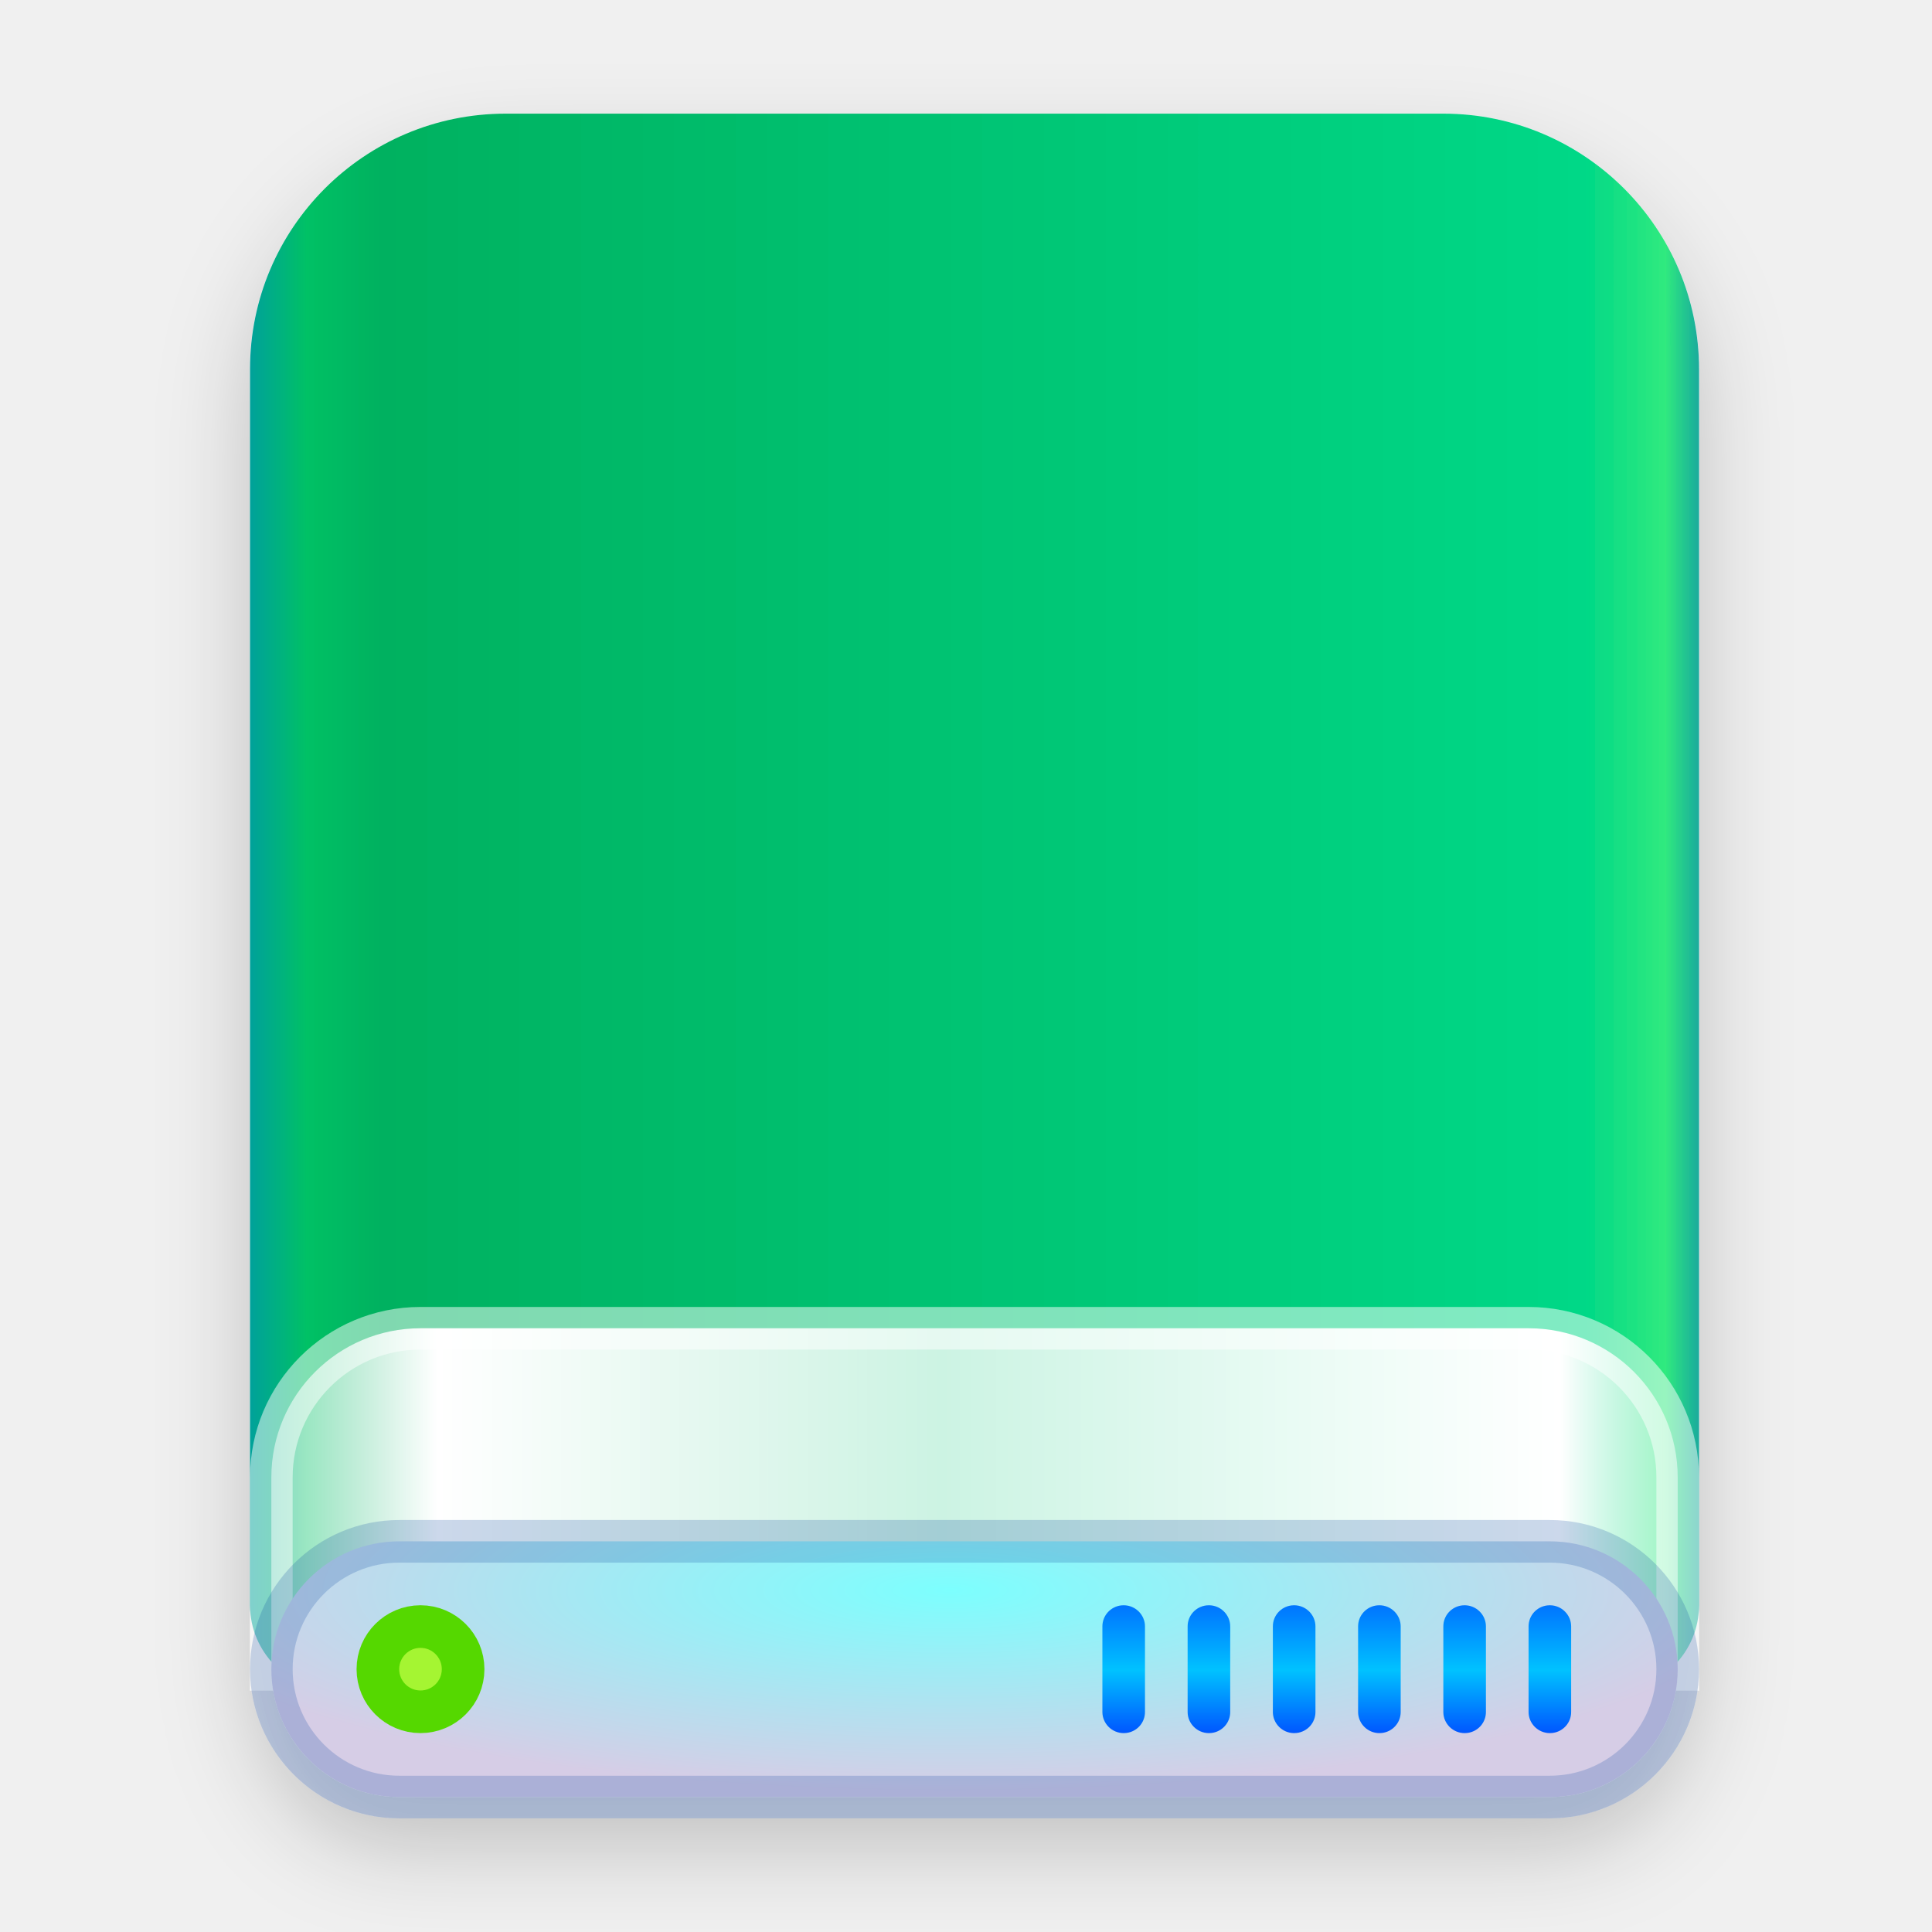
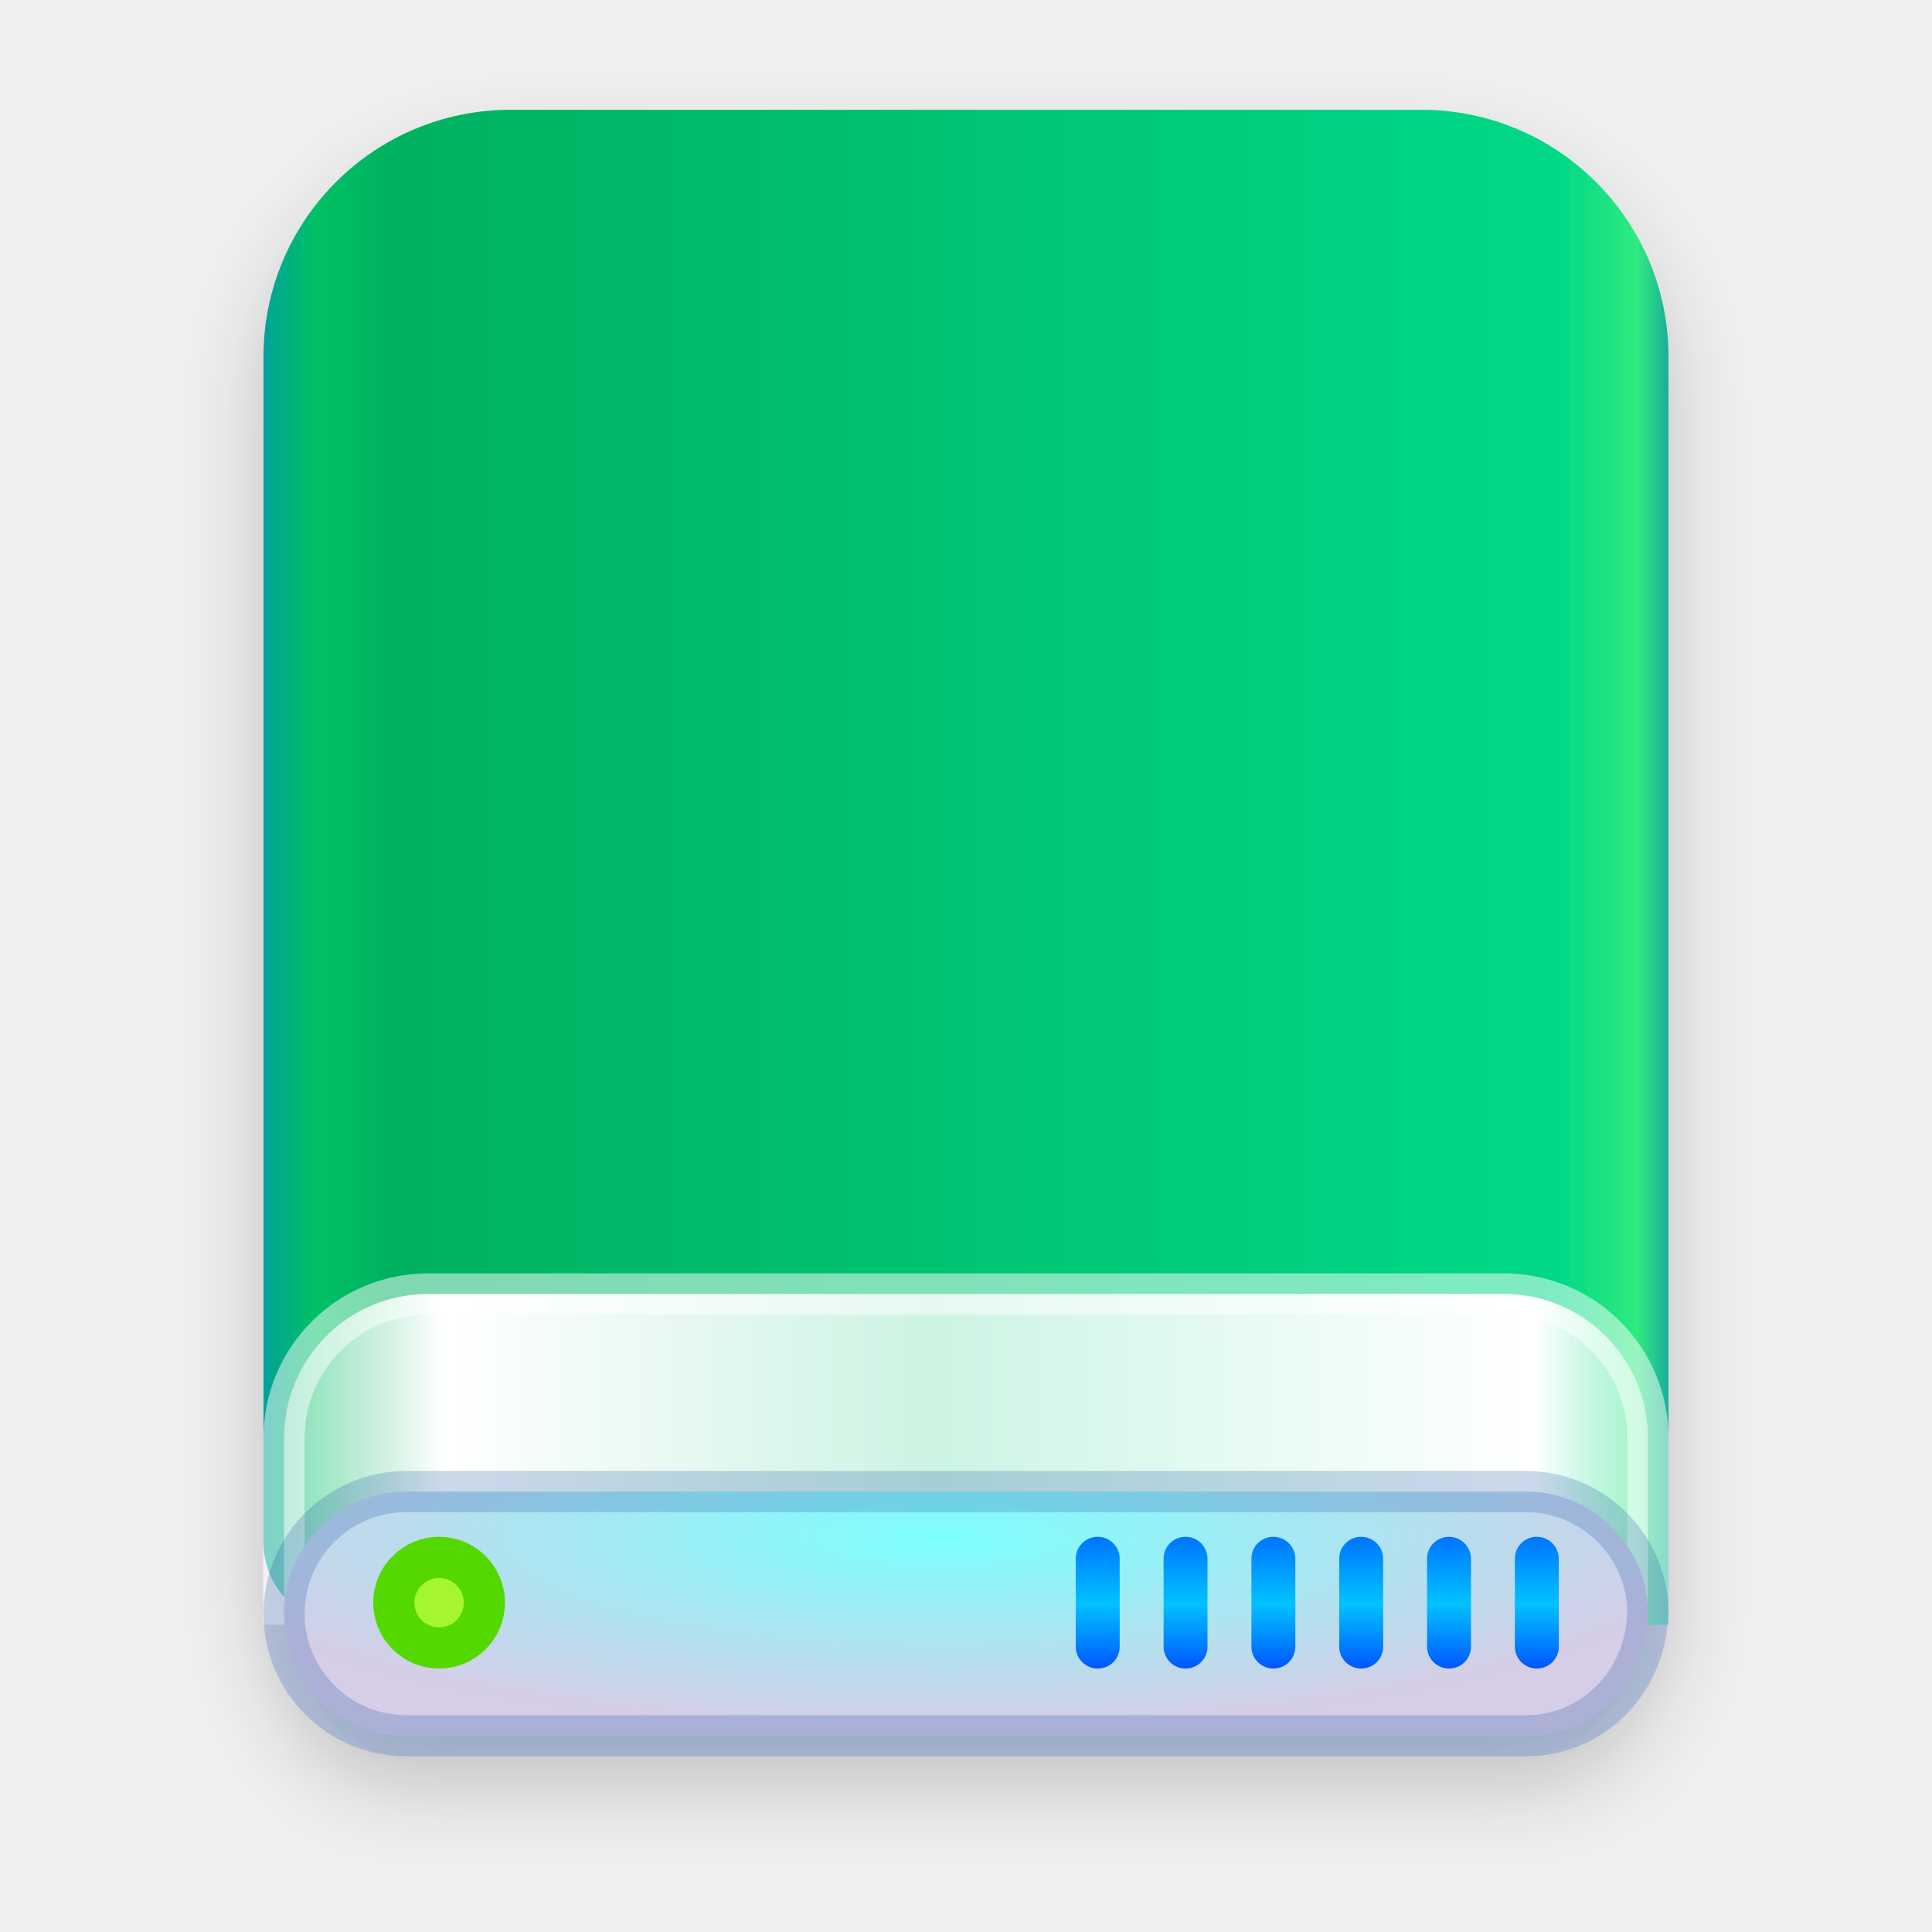
- <svg xmlns="http://www.w3.org/2000/svg" width="85px" height="85px" viewBox="0 0 85 85" version="1.1">
+ <svg xmlns="http://www.w3.org/2000/svg" width="88px" height="88px" viewBox="0 0 88 88" version="1.1">
  <defs>
    <filter x="-18.8%" y="-16.0%" width="137.5%" height="132.0%" filterUnits="objectBoundingBox" id="filter-1">
      <feOffset dx="0" dy="2" in="SourceAlpha" result="shadowOffsetOuter1" />
      <feGaussianBlur stdDeviation="2" in="shadowOffsetOuter1" result="shadowBlurOuter1" />
-       <feComposite in="shadowBlurOuter1" in2="SourceAlpha" operator="out" result="shadowBlurOuter1" />
      <feColorMatrix values="0 0 0 0 0   0 0 0 0 0   0 0 0 0 0  0 0 0 0.2 0" type="matrix" in="shadowBlurOuter1" result="shadowMatrixOuter1" />
      <feMerge>
        <feMergeNode in="shadowMatrixOuter1" />
        <feMergeNode in="SourceGraphic" />
      </feMerge>
    </filter>
    <linearGradient x1="102.549%" y1="57.682%" x2="-2.652%" y2="57.682%" id="linearGradient-2">
      <stop stop-color="#0067BC" offset="0%" />
      <stop stop-color="#30EA7F" offset="4.571%" />
      <stop stop-color="#00D887" offset="9.931%" />
      <stop stop-color="#00B160" offset="88.945%" />
      <stop stop-color="#00C165" offset="93.793%" />
      <stop stop-color="#008CBD" offset="100%" />
    </linearGradient>
    <linearGradient x1="100%" y1="56.43%" x2="0%" y2="56.43%" id="linearGradient-3">
      <stop stop-color="#FFFFFF" stop-opacity="0.5" offset="0%" />
      <stop stop-color="#FFFFFF" offset="8.389%" />
      <stop stop-color="#FFFFFF" stop-opacity="0.8" offset="52.356%" />
      <stop stop-color="#FFFFFF" offset="88.168%" />
      <stop stop-color="#FFFFFF" stop-opacity="0.5" offset="100%" />
    </linearGradient>
-     <radialGradient cx="48.239%" cy="19.103%" fx="48.239%" fy="19.103%" r="78.654%" gradientTransform="translate(0.482392,0.191031),scale(0.205882,1),rotate(90),scale(1,3.580713),translate(-0.482392,-0.191031)" id="radialGradient-4">
+     <radialGradient cx="48.239%" cy="19.103%" fx="48.239%" fy="19.103%" r="78.654%" gradientTransform="translate(0.482392,0.191031),scale(0.203125,1),rotate(90),scale(1,3.580713),translate(-0.482392,-0.191031)" id="radialGradient-4">
      <stop stop-color="#7CFFFE" offset="0%" />
      <stop stop-color="#D6CDE6" offset="100%" />
    </radialGradient>
    <linearGradient x1="50%" y1="0%" x2="50%" y2="100%" id="linearGradient-5">
      <stop stop-color="#0174FF" offset="0%" />
      <stop stop-color="#01C2FF" offset="50.85%" />
      <stop stop-color="#0056FF" offset="100%" />
    </linearGradient>
  </defs>
-   <g id="disk-85px" stroke="none" stroke-width="1" fill="none" fill-rule="evenodd">
-     <g id="Group-2备份" filter="url(#filter-1)" transform="translate(11, 5)">
-       <path d="M0,11.243 C0,5.034 5.029,0 11.25,0 L52.5,0 C58.713,0 63.75,5.045 63.75,11.243 L63.75,65.621 C63.75,67.694 62.078,69.375 60,69.375 L3.75,69.375 C1.679,69.375 0,67.694 0,65.621 L0,11.243 Z" id="Rectangle-1" fill="url(#linearGradient-2)" />
-       <path d="M0.938,68.438 C0.938,68.438 0.938,68.438 0.938,68.438 L62.812,68.438 C62.812,68.438 62.812,68.437 62.812,68.444 L62.812,60 C62.812,56.373 59.876,53.438 56.25,53.438 L7.5,53.438 C3.877,53.438 0.938,56.376 0.938,60 L0.938,68.438 Z" id="Rectangle-3" stroke-opacity="0.5" stroke="#FFFFFF" stroke-width="1.875" fill="url(#linearGradient-3)" />
-       <path d="M0.938,68.438 C0.938,71.539 3.461,74.062 6.567,74.062 L57.183,74.062 C60.288,74.062 62.812,71.542 62.812,68.438 C62.812,65.336 60.289,62.812 57.183,62.812 L6.567,62.812 C3.462,62.812 0.938,65.333 0.938,68.438 Z" id="Rectangle-1" stroke-opacity="0.2" stroke="#003D9C" stroke-width="1.875" fill="url(#radialGradient-4)" />
-       <g id="Group" transform="translate(36.5625, 65.625)" fill="url(#linearGradient-5)">
-         <path d="M20.625,0 C21.143,0 21.562,0.423 21.562,0.929 L21.562,4.696 C21.562,5.172 21.204,5.565 20.735,5.619 L20.625,5.625 C20.107,5.625 19.688,5.202 19.688,4.696 L19.688,0.929 C19.688,0.453 20.046,0.06 20.515,0.006 L20.625,0 Z M16.875,0 C17.393,0 17.812,0.423 17.812,0.929 L17.812,4.696 C17.812,5.172 17.454,5.565 16.985,5.619 L16.875,5.625 C16.357,5.625 15.938,5.202 15.938,4.696 L15.938,0.929 C15.938,0.453 16.296,0.06 16.765,0.006 L16.875,0 Z M13.125,0 C13.643,0 14.062,0.423 14.062,0.929 L14.062,4.696 C14.062,5.172 13.704,5.565 13.235,5.619 L13.125,5.625 C12.607,5.625 12.188,5.202 12.188,4.696 L12.188,0.929 C12.188,0.453 12.546,0.06 13.015,0.006 L13.125,0 Z M9.375,0 C9.893,0 10.312,0.423 10.312,0.929 L10.312,4.696 C10.312,5.172 9.954,5.565 9.485,5.619 L9.375,5.625 C8.857,5.625 8.438,5.202 8.438,4.696 L8.438,0.929 C8.438,0.453 8.796,0.06 9.265,0.006 L9.375,0 Z M5.625,0 C6.143,0 6.562,0.423 6.562,0.929 L6.562,4.696 C6.562,5.172 6.204,5.565 5.735,5.619 L5.625,5.625 C5.107,5.625 4.688,5.202 4.688,4.696 L4.688,0.929 C4.688,0.453 5.046,0.06 5.515,0.006 L5.625,0 Z M1.875,0 C2.393,0 2.812,0.423 2.812,0.929 L2.812,4.696 C2.812,5.172 2.454,5.565 1.985,5.619 L1.875,5.625 C1.357,5.625 0.938,5.202 0.938,4.696 L0.938,0.929 C0.938,0.453 1.296,0.06 1.765,0.006 L1.875,0 Z" id="Combined-Shape" />
+   <g id="disk/88px/partition" stroke="none" stroke-width="1" fill="none" fill-rule="evenodd">
+     <g id="disk" filter="url(#filter-1)" transform="translate(12, 5)">
+       <path d="M0,11.259 C0,5.041 5.035,0 11.258,0 L52.742,0 C58.96,0 64,5.046 64,11.259 L64,69 L3.741,69 C1.675,69 0,67.329 0,65.241 L0,11.259 Z" id="Rectangle-1" fill="url(#linearGradient-2)" />
+       <path d="M56.502,53.938 C58.314,53.938 59.955,54.672 61.142,55.861 C62.329,57.049 63.062,58.691 63.062,60.508 L63.062,60.508 L63.062,68.062 L0.938,68.062 L0.938,60.508 C0.938,58.693 1.671,57.049 2.859,55.86 C4.045,54.672 5.685,53.938 7.498,53.938 L7.498,53.938 Z" id="Rectangle-3" stroke-opacity="0.5" stroke="#FFFFFF" stroke-width="1.875" fill="url(#linearGradient-3)" />
+       <path d="M57.496,62.938 C58.996,62.938 60.358,63.532 61.359,64.497 C62.361,65.463 63.002,66.801 63.058,68.285 C63.056,69.914 62.444,71.354 61.444,72.389 C60.437,73.432 59.039,74.062 57.496,74.062 L57.496,74.062 L6.504,74.062 C4.967,74.062 3.577,73.439 2.569,72.432 C1.561,71.425 0.938,70.034 0.938,68.5 C0.938,66.965 1.561,65.574 2.568,64.568 C3.576,63.561 4.968,62.938 6.504,62.938 L6.504,62.938 Z" id="Rectangle-1" stroke-opacity="0.2" stroke="#003D9C" stroke-width="1.875" fill="url(#radialGradient-4)" />
+       <g id="Group" transform="translate(37, 65)" fill="url(#linearGradient-5)">
+         <path d="M20,0.991 C20,0.444 20.444,0 21,0 L21,0 C21.552,0 22,0.451 22,0.991 L22,5.009 C22,5.556 21.556,6 21,6 L21,6 C20.448,6 20,5.549 20,5.009 L20,0.991 Z M16,0.991 C16,0.444 16.444,0 17,0 L17,0 C17.552,0 18,0.451 18,0.991 L18,5.009 C18,5.556 17.556,6 17,6 L17,6 C16.448,6 16,5.549 16,5.009 L16,0.991 Z M12,0.991 C12,0.444 12.444,0 13,0 L13,0 C13.552,0 14,0.451 14,0.991 L14,5.009 C14,5.556 13.556,6 13,6 L13,6 C12.448,6 12,5.549 12,5.009 L12,0.991 Z M8,0.991 C8,0.444 8.444,0 9,0 L9,0 C9.552,0 10,0.451 10,0.991 L10,5.009 C10,5.556 9.556,6 9,6 L9,6 C8.448,6 8,5.549 8,5.009 L8,0.991 Z M4,0.991 C4,0.444 4.444,0 5,0 L5,0 C5.552,0 6,0.451 6,0.991 L6,5.009 C6,5.556 5.556,6 5,6 L5,6 C4.448,6 4,5.549 4,5.009 L4,0.991 Z M0,0.991 C0,0.444 0.444,0 1,0 L1,0 C1.552,0 2,0.451 2,0.991 L2,5.009 C2,5.556 1.556,6 1,6 L1,6 C0.448,6 0,5.549 0,5.009 L0,0.991 Z" id="Combined-Shape" />
      </g>
-       <path d="M7.5,70.312 C8.536,70.312 9.375,69.473 9.375,68.438 C9.375,67.402 8.536,66.562 7.5,66.562 C6.464,66.562 5.625,67.402 5.625,68.438 C5.625,69.473 6.464,70.312 7.5,70.312 Z" id="Oval" stroke="#54D800" stroke-width="1.875" fill="#A5F532" />
+       <path d="M8,65.938 C8.57,65.938 9.085,66.168 9.458,66.542 C9.832,66.915 10.062,67.43 10.062,68 C10.062,68.57 9.832,69.085 9.458,69.458 C9.085,69.832 8.57,70.062 8,70.062 C7.43,70.062 6.915,69.832 6.542,69.458 C6.168,69.085 5.938,68.57 5.938,68 C5.938,67.43 6.168,66.915 6.542,66.542 C6.915,66.168 7.43,65.938 8,65.938 Z" id="Oval" stroke="#54D800" stroke-width="1.875" fill="#A5F532" />
    </g>
  </g>
</svg>
